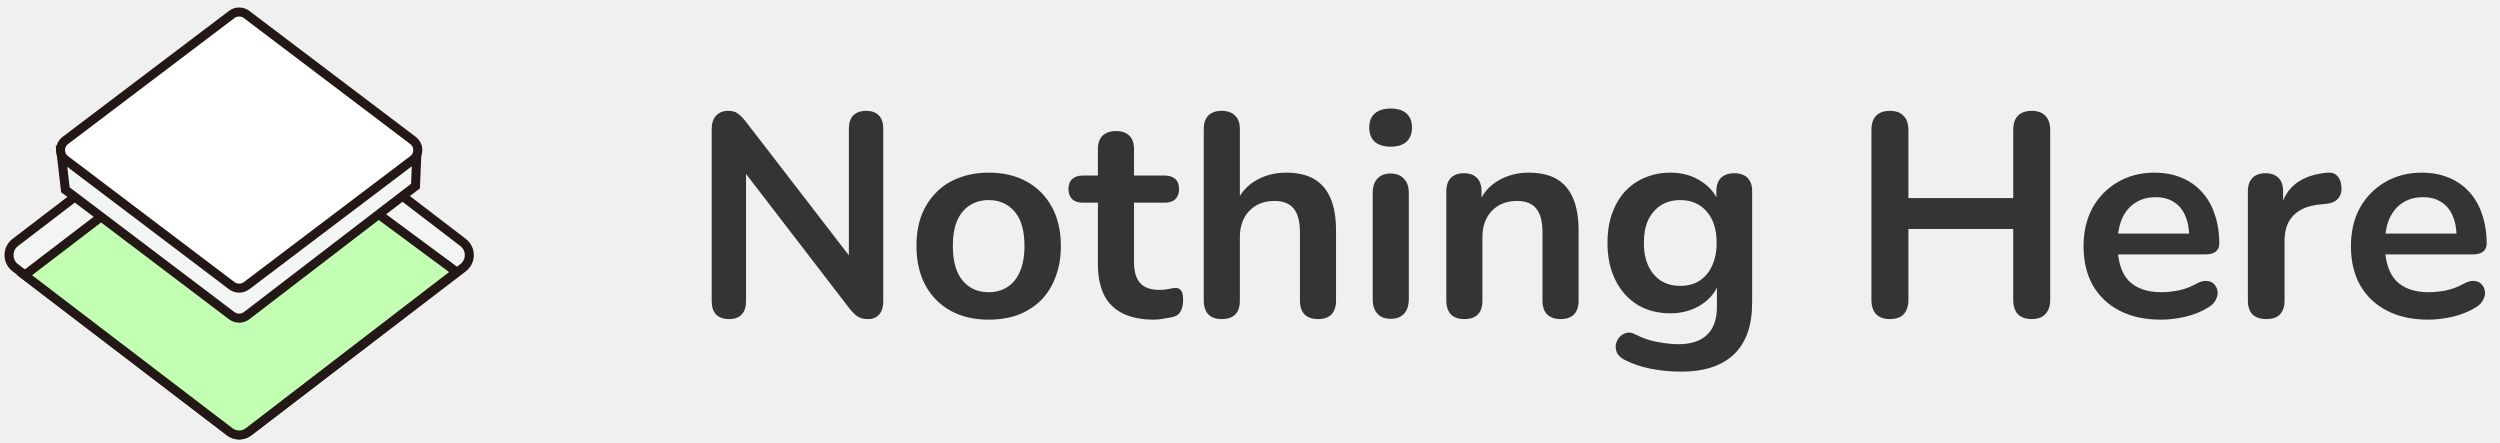
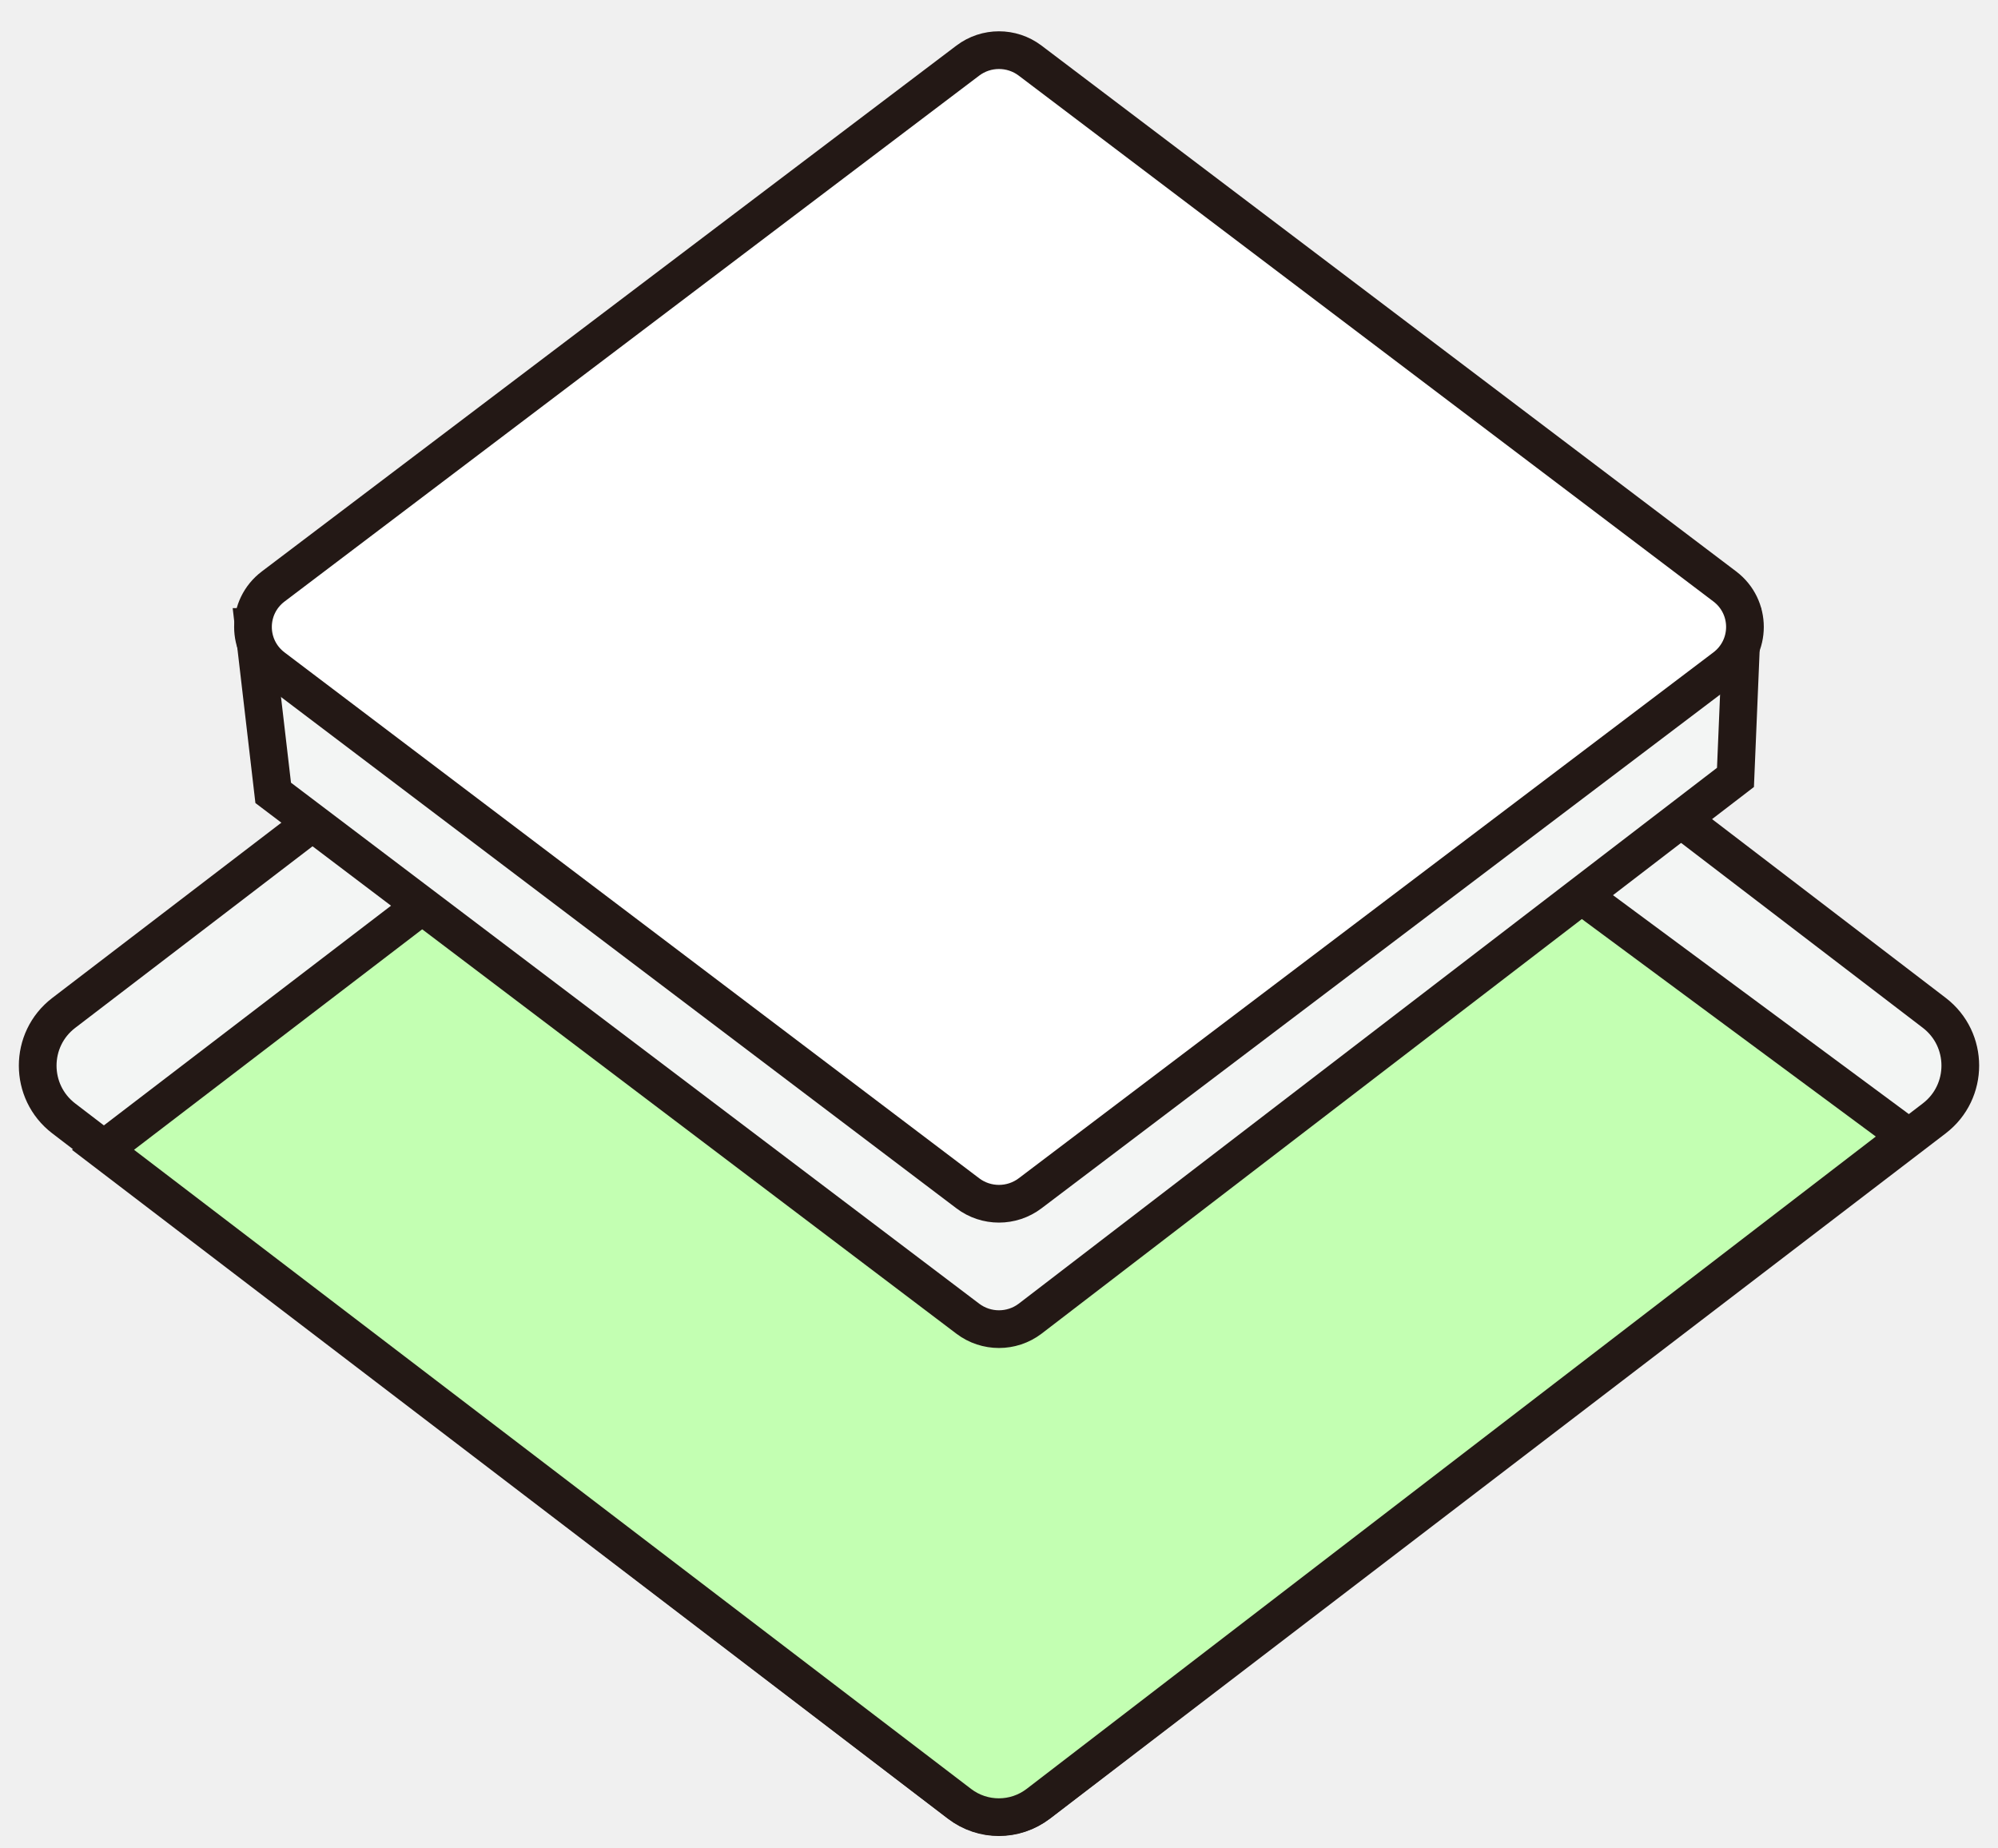
- <svg xmlns="http://www.w3.org/2000/svg" width="277" height="49" viewBox="0 0 277 49" fill="none">
+ <svg xmlns="http://www.w3.org/2000/svg" width="53" height="49" viewBox="0 0 53 49" fill="none">
  <path d="M25.435 8.701L1.69 26.866C0.77 27.57 0.77 28.958 1.69 29.663L25.435 47.826C26.064 48.307 26.936 48.307 27.565 47.826L51.31 29.662C52.23 28.957 52.23 27.569 51.31 26.864L27.565 8.701C26.936 8.22 26.064 8.22 25.435 8.701Z" fill="#F3F5F4" stroke="#231815" stroke-miterlimit="10" />
  <path d="M25.477 13.097L2.732 30.496L25.458 47.846C26.073 48.315 26.925 48.314 27.539 47.842L50.589 30.137L27.535 13.081C26.921 12.627 26.083 12.634 25.477 13.097Z" fill="#C3FFB2" stroke="#231815" stroke-miterlimit="10" />
  <path d="M25.673 34.976L7.247 21.029L6.734 16.629H46.203L46.036 20.619L27.325 34.976C26.837 35.345 26.161 35.345 25.673 34.976Z" fill="#F3F5F4" stroke="#231815" stroke-miterlimit="10" />
  <path d="M25.673 1.607L7.247 15.555C6.532 16.096 6.532 17.162 7.247 17.703L25.673 31.65C26.16 32.019 26.837 32.019 27.325 31.65L45.752 17.702C46.466 17.161 46.466 16.095 45.752 15.554L27.325 1.607C26.837 1.238 26.161 1.238 25.673 1.607Z" fill="white" stroke="#231815" stroke-miterlimit="10" />
-   <path d="M80.775 35.354C80.156 35.354 79.676 35.184 79.335 34.842C79.015 34.501 78.855 34.01 78.855 33.37V14.33C78.855 13.669 79.015 13.168 79.335 12.826C79.676 12.464 80.113 12.282 80.647 12.282C81.137 12.282 81.5 12.378 81.735 12.57C81.991 12.741 82.289 13.04 82.631 13.466L94.887 29.37H94.055V14.234C94.055 13.616 94.215 13.136 94.535 12.794C94.876 12.453 95.356 12.282 95.975 12.282C96.593 12.282 97.063 12.453 97.383 12.794C97.703 13.136 97.863 13.616 97.863 14.234V33.434C97.863 34.032 97.713 34.501 97.415 34.842C97.116 35.184 96.711 35.354 96.199 35.354C95.708 35.354 95.313 35.258 95.015 35.066C94.737 34.874 94.428 34.565 94.087 34.138L81.863 18.234H82.663V33.37C82.663 34.01 82.503 34.501 82.183 34.842C81.863 35.184 81.393 35.354 80.775 35.354ZM109.544 35.418C107.923 35.418 106.515 35.088 105.32 34.426C104.125 33.765 103.197 32.826 102.536 31.61C101.875 30.373 101.544 28.922 101.544 27.258C101.544 26 101.725 24.88 102.088 23.898C102.472 22.896 103.016 22.042 103.72 21.338C104.424 20.613 105.267 20.069 106.248 19.706C107.229 19.322 108.328 19.13 109.544 19.13C111.165 19.13 112.573 19.461 113.768 20.122C114.963 20.784 115.891 21.722 116.552 22.938C117.213 24.154 117.544 25.594 117.544 27.258C117.544 28.517 117.352 29.648 116.968 30.65C116.605 31.653 116.072 32.517 115.368 33.242C114.664 33.946 113.821 34.49 112.84 34.874C111.859 35.237 110.76 35.418 109.544 35.418ZM109.544 32.378C110.333 32.378 111.027 32.186 111.624 31.802C112.221 31.418 112.68 30.853 113 30.106C113.341 29.338 113.512 28.389 113.512 27.258C113.512 25.552 113.149 24.282 112.424 23.45C111.699 22.597 110.739 22.17 109.544 22.17C108.755 22.17 108.061 22.362 107.464 22.746C106.867 23.109 106.397 23.674 106.056 24.442C105.736 25.189 105.576 26.128 105.576 27.258C105.576 28.944 105.939 30.224 106.664 31.098C107.389 31.952 108.349 32.378 109.544 32.378ZM127.857 35.418C126.471 35.418 125.308 35.184 124.369 34.714C123.452 34.245 122.769 33.562 122.321 32.666C121.873 31.749 121.649 30.618 121.649 29.274V22.458H119.985C119.473 22.458 119.079 22.33 118.801 22.074C118.524 21.797 118.385 21.424 118.385 20.954C118.385 20.464 118.524 20.09 118.801 19.834C119.079 19.578 119.473 19.45 119.985 19.45H121.649V16.538C121.649 15.877 121.82 15.376 122.161 15.034C122.524 14.693 123.025 14.522 123.665 14.522C124.305 14.522 124.796 14.693 125.137 15.034C125.479 15.376 125.649 15.877 125.649 16.538V19.45H129.041C129.553 19.45 129.948 19.578 130.225 19.834C130.503 20.09 130.641 20.464 130.641 20.954C130.641 21.424 130.503 21.797 130.225 22.074C129.948 22.33 129.553 22.458 129.041 22.458H125.649V29.05C125.649 30.074 125.873 30.842 126.321 31.354C126.769 31.866 127.495 32.122 128.497 32.122C128.86 32.122 129.18 32.09 129.457 32.026C129.735 31.962 129.98 31.92 130.193 31.898C130.449 31.877 130.663 31.962 130.833 32.154C131.004 32.325 131.089 32.688 131.089 33.242C131.089 33.669 131.015 34.053 130.865 34.394C130.737 34.714 130.492 34.938 130.129 35.066C129.852 35.152 129.489 35.226 129.041 35.29C128.593 35.376 128.199 35.418 127.857 35.418ZM135.361 35.354C134.721 35.354 134.23 35.184 133.889 34.842C133.548 34.48 133.377 33.968 133.377 33.306V14.298C133.377 13.637 133.548 13.136 133.889 12.794C134.23 12.453 134.721 12.282 135.361 12.282C136.001 12.282 136.492 12.453 136.833 12.794C137.196 13.136 137.377 13.637 137.377 14.298V22.586H136.929C137.398 21.456 138.124 20.602 139.105 20.026C140.108 19.429 141.238 19.13 142.497 19.13C143.756 19.13 144.79 19.365 145.601 19.834C146.412 20.304 147.02 21.018 147.425 21.978C147.83 22.917 148.033 24.112 148.033 25.562V33.306C148.033 33.968 147.862 34.48 147.521 34.842C147.18 35.184 146.689 35.354 146.049 35.354C145.409 35.354 144.908 35.184 144.545 34.842C144.204 34.48 144.033 33.968 144.033 33.306V25.754C144.033 24.538 143.798 23.653 143.329 23.098C142.881 22.544 142.177 22.266 141.217 22.266C140.044 22.266 139.105 22.64 138.401 23.386C137.718 24.112 137.377 25.082 137.377 26.298V33.306C137.377 34.672 136.705 35.354 135.361 35.354ZM154.08 35.322C153.44 35.322 152.949 35.13 152.608 34.746C152.266 34.362 152.096 33.829 152.096 33.146V21.402C152.096 20.698 152.266 20.165 152.608 19.802C152.949 19.418 153.44 19.226 154.08 19.226C154.72 19.226 155.21 19.418 155.552 19.802C155.914 20.165 156.096 20.698 156.096 21.402V33.146C156.096 33.829 155.925 34.362 155.584 34.746C155.242 35.13 154.741 35.322 154.08 35.322ZM154.08 16.25C153.333 16.25 152.746 16.069 152.32 15.706C151.914 15.322 151.712 14.8 151.712 14.138C151.712 13.456 151.914 12.933 152.32 12.57C152.746 12.208 153.333 12.026 154.08 12.026C154.848 12.026 155.434 12.208 155.84 12.57C156.245 12.933 156.448 13.456 156.448 14.138C156.448 14.8 156.245 15.322 155.84 15.706C155.434 16.069 154.848 16.25 154.08 16.25ZM162.236 35.354C161.596 35.354 161.105 35.184 160.764 34.842C160.423 34.48 160.252 33.968 160.252 33.306V21.21C160.252 20.549 160.423 20.048 160.764 19.706C161.105 19.365 161.585 19.194 162.204 19.194C162.823 19.194 163.303 19.365 163.644 19.706C163.985 20.048 164.156 20.549 164.156 21.21V23.386L163.804 22.586C164.273 21.456 164.999 20.602 165.98 20.026C166.983 19.429 168.113 19.13 169.372 19.13C170.631 19.13 171.665 19.365 172.476 19.834C173.287 20.304 173.895 21.018 174.3 21.978C174.705 22.917 174.908 24.112 174.908 25.562V33.306C174.908 33.968 174.737 34.48 174.396 34.842C174.055 35.184 173.564 35.354 172.924 35.354C172.284 35.354 171.783 35.184 171.42 34.842C171.079 34.48 170.908 33.968 170.908 33.306V25.754C170.908 24.538 170.673 23.653 170.204 23.098C169.756 22.544 169.052 22.266 168.092 22.266C166.919 22.266 165.98 22.64 165.276 23.386C164.593 24.112 164.252 25.082 164.252 26.298V33.306C164.252 34.672 163.58 35.354 162.236 35.354ZM186.267 41.178C185.115 41.178 183.995 41.072 182.907 40.858C181.84 40.645 180.869 40.314 179.995 39.866C179.589 39.653 179.312 39.397 179.163 39.098C179.035 38.8 178.992 38.49 179.035 38.17C179.099 37.872 179.227 37.605 179.419 37.37C179.632 37.136 179.888 36.976 180.187 36.89C180.485 36.805 180.795 36.848 181.115 37.018C182.053 37.488 182.939 37.786 183.771 37.914C184.624 38.064 185.349 38.138 185.947 38.138C187.376 38.138 188.443 37.786 189.147 37.082C189.872 36.4 190.235 35.376 190.235 34.01V31.13H190.523C190.203 32.218 189.531 33.093 188.507 33.754C187.504 34.394 186.363 34.714 185.083 34.714C183.675 34.714 182.448 34.394 181.403 33.754C180.357 33.093 179.547 32.176 178.971 31.002C178.395 29.829 178.107 28.464 178.107 26.906C178.107 25.733 178.267 24.677 178.587 23.738C178.928 22.778 179.397 21.957 179.995 21.274C180.613 20.592 181.349 20.069 182.203 19.706C183.077 19.322 184.037 19.13 185.083 19.13C186.405 19.13 187.557 19.461 188.539 20.122C189.541 20.762 190.192 21.616 190.491 22.682L190.171 23.482V21.21C190.171 20.549 190.341 20.048 190.683 19.706C191.045 19.365 191.536 19.194 192.155 19.194C192.795 19.194 193.285 19.365 193.627 19.706C193.968 20.048 194.139 20.549 194.139 21.21V33.53C194.139 36.069 193.467 37.978 192.123 39.258C190.779 40.538 188.827 41.178 186.267 41.178ZM186.171 31.674C187.003 31.674 187.717 31.482 188.315 31.098C188.912 30.714 189.371 30.17 189.691 29.466C190.032 28.741 190.203 27.888 190.203 26.906C190.203 25.434 189.84 24.282 189.115 23.45C188.389 22.597 187.408 22.17 186.171 22.17C185.339 22.17 184.624 22.362 184.027 22.746C183.429 23.13 182.96 23.674 182.619 24.378C182.299 25.082 182.139 25.925 182.139 26.906C182.139 28.378 182.501 29.541 183.227 30.394C183.952 31.248 184.933 31.674 186.171 31.674ZM209.403 35.354C208.741 35.354 208.229 35.173 207.867 34.81C207.525 34.426 207.355 33.904 207.355 33.242V14.394C207.355 13.712 207.525 13.189 207.867 12.826C208.229 12.464 208.741 12.282 209.403 12.282C210.064 12.282 210.565 12.464 210.907 12.826C211.269 13.189 211.451 13.712 211.451 14.394V21.946H223.067V14.394C223.067 13.712 223.237 13.189 223.579 12.826C223.941 12.464 224.453 12.282 225.115 12.282C225.776 12.282 226.277 12.464 226.619 12.826C226.981 13.189 227.163 13.712 227.163 14.394V33.242C227.163 33.904 226.981 34.426 226.619 34.81C226.277 35.173 225.776 35.354 225.115 35.354C224.453 35.354 223.941 35.173 223.579 34.81C223.237 34.426 223.067 33.904 223.067 33.242V25.37H211.451V33.242C211.451 33.904 211.28 34.426 210.939 34.81C210.597 35.173 210.085 35.354 209.403 35.354ZM239.433 35.418C237.662 35.418 236.137 35.088 234.857 34.426C233.577 33.765 232.585 32.826 231.881 31.61C231.198 30.394 230.857 28.954 230.857 27.29C230.857 25.669 231.187 24.25 231.849 23.034C232.531 21.818 233.459 20.869 234.633 20.186C235.827 19.482 237.182 19.13 238.697 19.13C239.806 19.13 240.798 19.312 241.673 19.674C242.569 20.037 243.326 20.56 243.945 21.242C244.585 21.925 245.065 22.757 245.385 23.738C245.726 24.698 245.897 25.786 245.897 27.002C245.897 27.386 245.758 27.685 245.481 27.898C245.225 28.09 244.851 28.186 244.361 28.186H234.089V25.882H243.081L242.569 26.362C242.569 25.381 242.419 24.56 242.121 23.898C241.843 23.237 241.427 22.736 240.873 22.394C240.339 22.032 239.667 21.85 238.857 21.85C237.961 21.85 237.193 22.064 236.553 22.49C235.934 22.896 235.454 23.482 235.113 24.25C234.793 24.997 234.633 25.893 234.633 26.938V27.162C234.633 28.912 235.038 30.224 235.849 31.098C236.681 31.952 237.897 32.378 239.497 32.378C240.051 32.378 240.67 32.314 241.353 32.186C242.057 32.037 242.718 31.792 243.337 31.45C243.785 31.194 244.179 31.088 244.521 31.13C244.862 31.152 245.129 31.269 245.321 31.482C245.534 31.696 245.662 31.962 245.705 32.282C245.747 32.581 245.683 32.89 245.513 33.21C245.363 33.53 245.097 33.808 244.713 34.042C243.966 34.512 243.102 34.864 242.121 35.098C241.161 35.312 240.265 35.418 239.433 35.418ZM251.112 35.354C250.451 35.354 249.939 35.184 249.576 34.842C249.235 34.48 249.064 33.968 249.064 33.306V21.21C249.064 20.549 249.235 20.048 249.576 19.706C249.918 19.365 250.398 19.194 251.016 19.194C251.635 19.194 252.115 19.365 252.456 19.706C252.798 20.048 252.968 20.549 252.968 21.21V23.226H252.648C252.947 21.946 253.534 20.976 254.408 20.314C255.283 19.653 256.446 19.258 257.896 19.13C258.344 19.088 258.696 19.205 258.952 19.482C259.23 19.738 259.39 20.144 259.432 20.698C259.475 21.232 259.347 21.669 259.048 22.01C258.771 22.33 258.344 22.522 257.768 22.586L257.064 22.65C255.763 22.778 254.782 23.184 254.12 23.866C253.459 24.528 253.128 25.466 253.128 26.682V33.306C253.128 33.968 252.958 34.48 252.616 34.842C252.275 35.184 251.774 35.354 251.112 35.354ZM269.058 35.418C267.287 35.418 265.762 35.088 264.482 34.426C263.202 33.765 262.21 32.826 261.506 31.61C260.823 30.394 260.482 28.954 260.482 27.29C260.482 25.669 260.812 24.25 261.474 23.034C262.156 21.818 263.084 20.869 264.258 20.186C265.452 19.482 266.807 19.13 268.322 19.13C269.431 19.13 270.423 19.312 271.298 19.674C272.194 20.037 272.951 20.56 273.57 21.242C274.21 21.925 274.69 22.757 275.01 23.738C275.351 24.698 275.522 25.786 275.522 27.002C275.522 27.386 275.383 27.685 275.106 27.898C274.85 28.09 274.476 28.186 273.986 28.186H263.714V25.882H272.706L272.194 26.362C272.194 25.381 272.044 24.56 271.746 23.898C271.468 23.237 271.052 22.736 270.498 22.394C269.964 22.032 269.292 21.85 268.482 21.85C267.586 21.85 266.818 22.064 266.178 22.49C265.559 22.896 265.079 23.482 264.738 24.25C264.418 24.997 264.258 25.893 264.258 26.938V27.162C264.258 28.912 264.663 30.224 265.474 31.098C266.306 31.952 267.522 32.378 269.122 32.378C269.676 32.378 270.295 32.314 270.978 32.186C271.682 32.037 272.343 31.792 272.962 31.45C273.41 31.194 273.804 31.088 274.146 31.13C274.487 31.152 274.754 31.269 274.946 31.482C275.159 31.696 275.287 31.962 275.33 32.282C275.372 32.581 275.308 32.89 275.138 33.21C274.988 33.53 274.722 33.808 274.338 34.042C273.591 34.512 272.727 34.864 271.746 35.098C270.786 35.312 269.89 35.418 269.058 35.418Z" fill="#343434" />
</svg>
